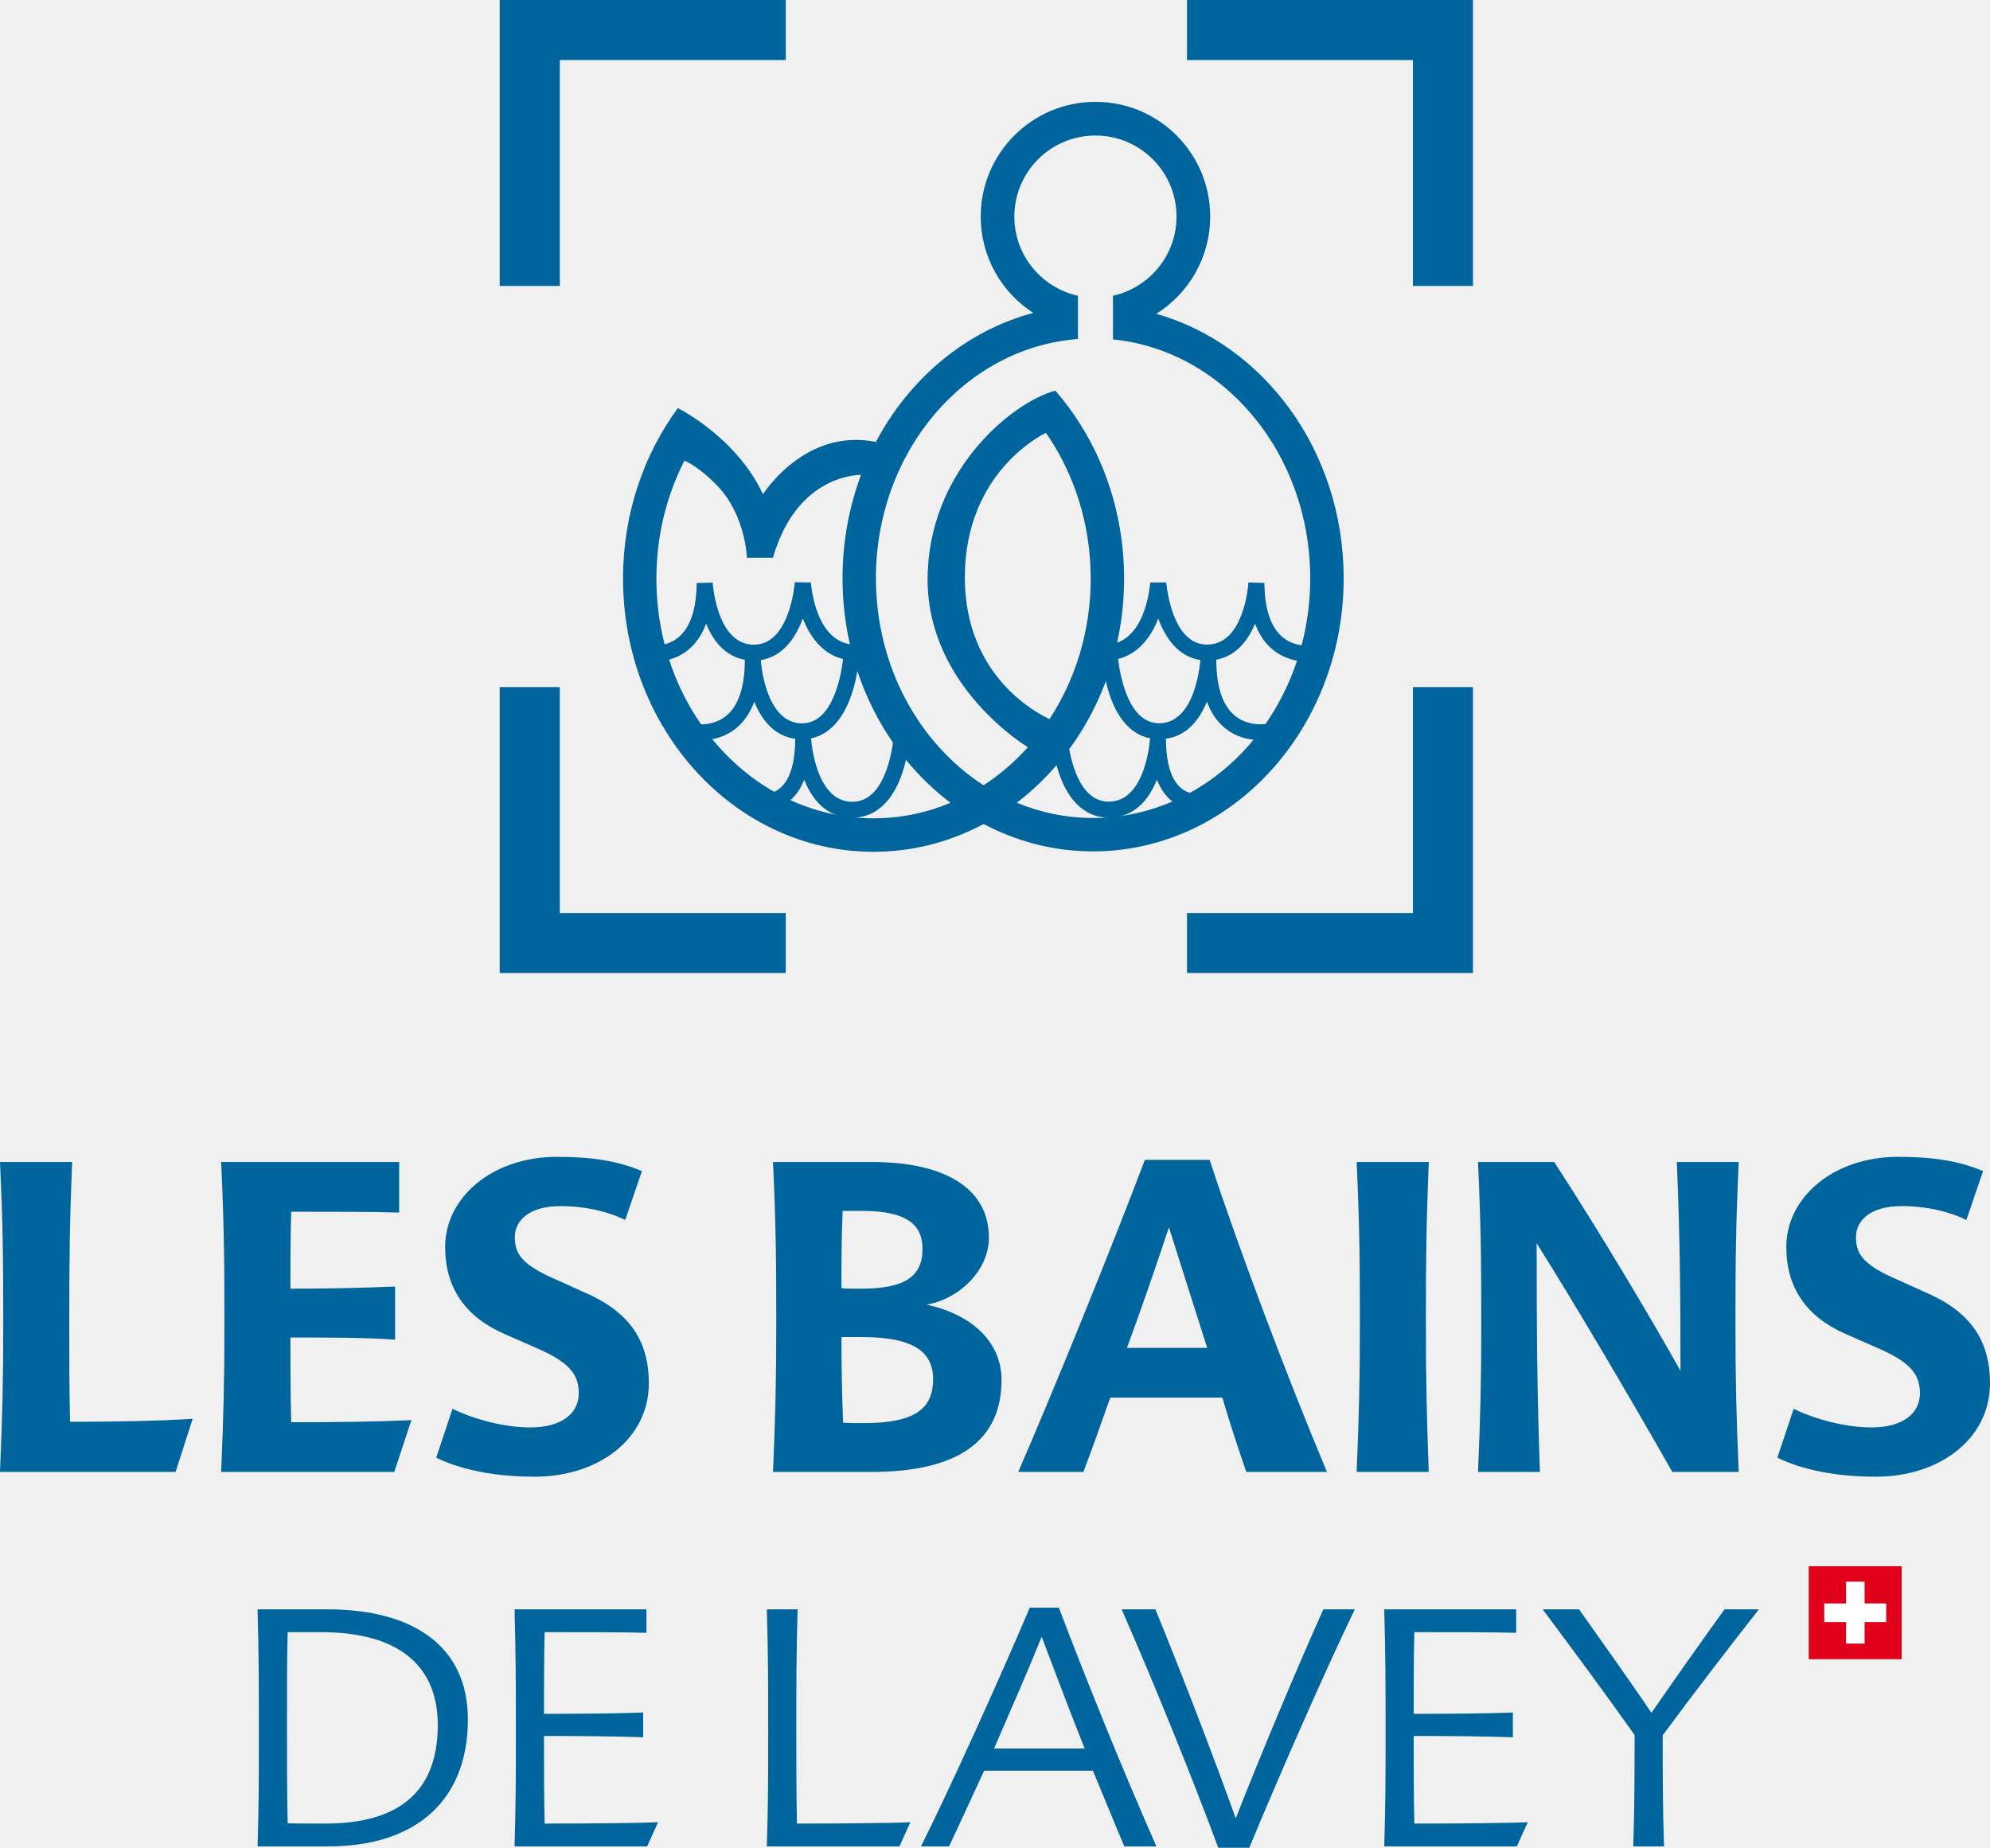
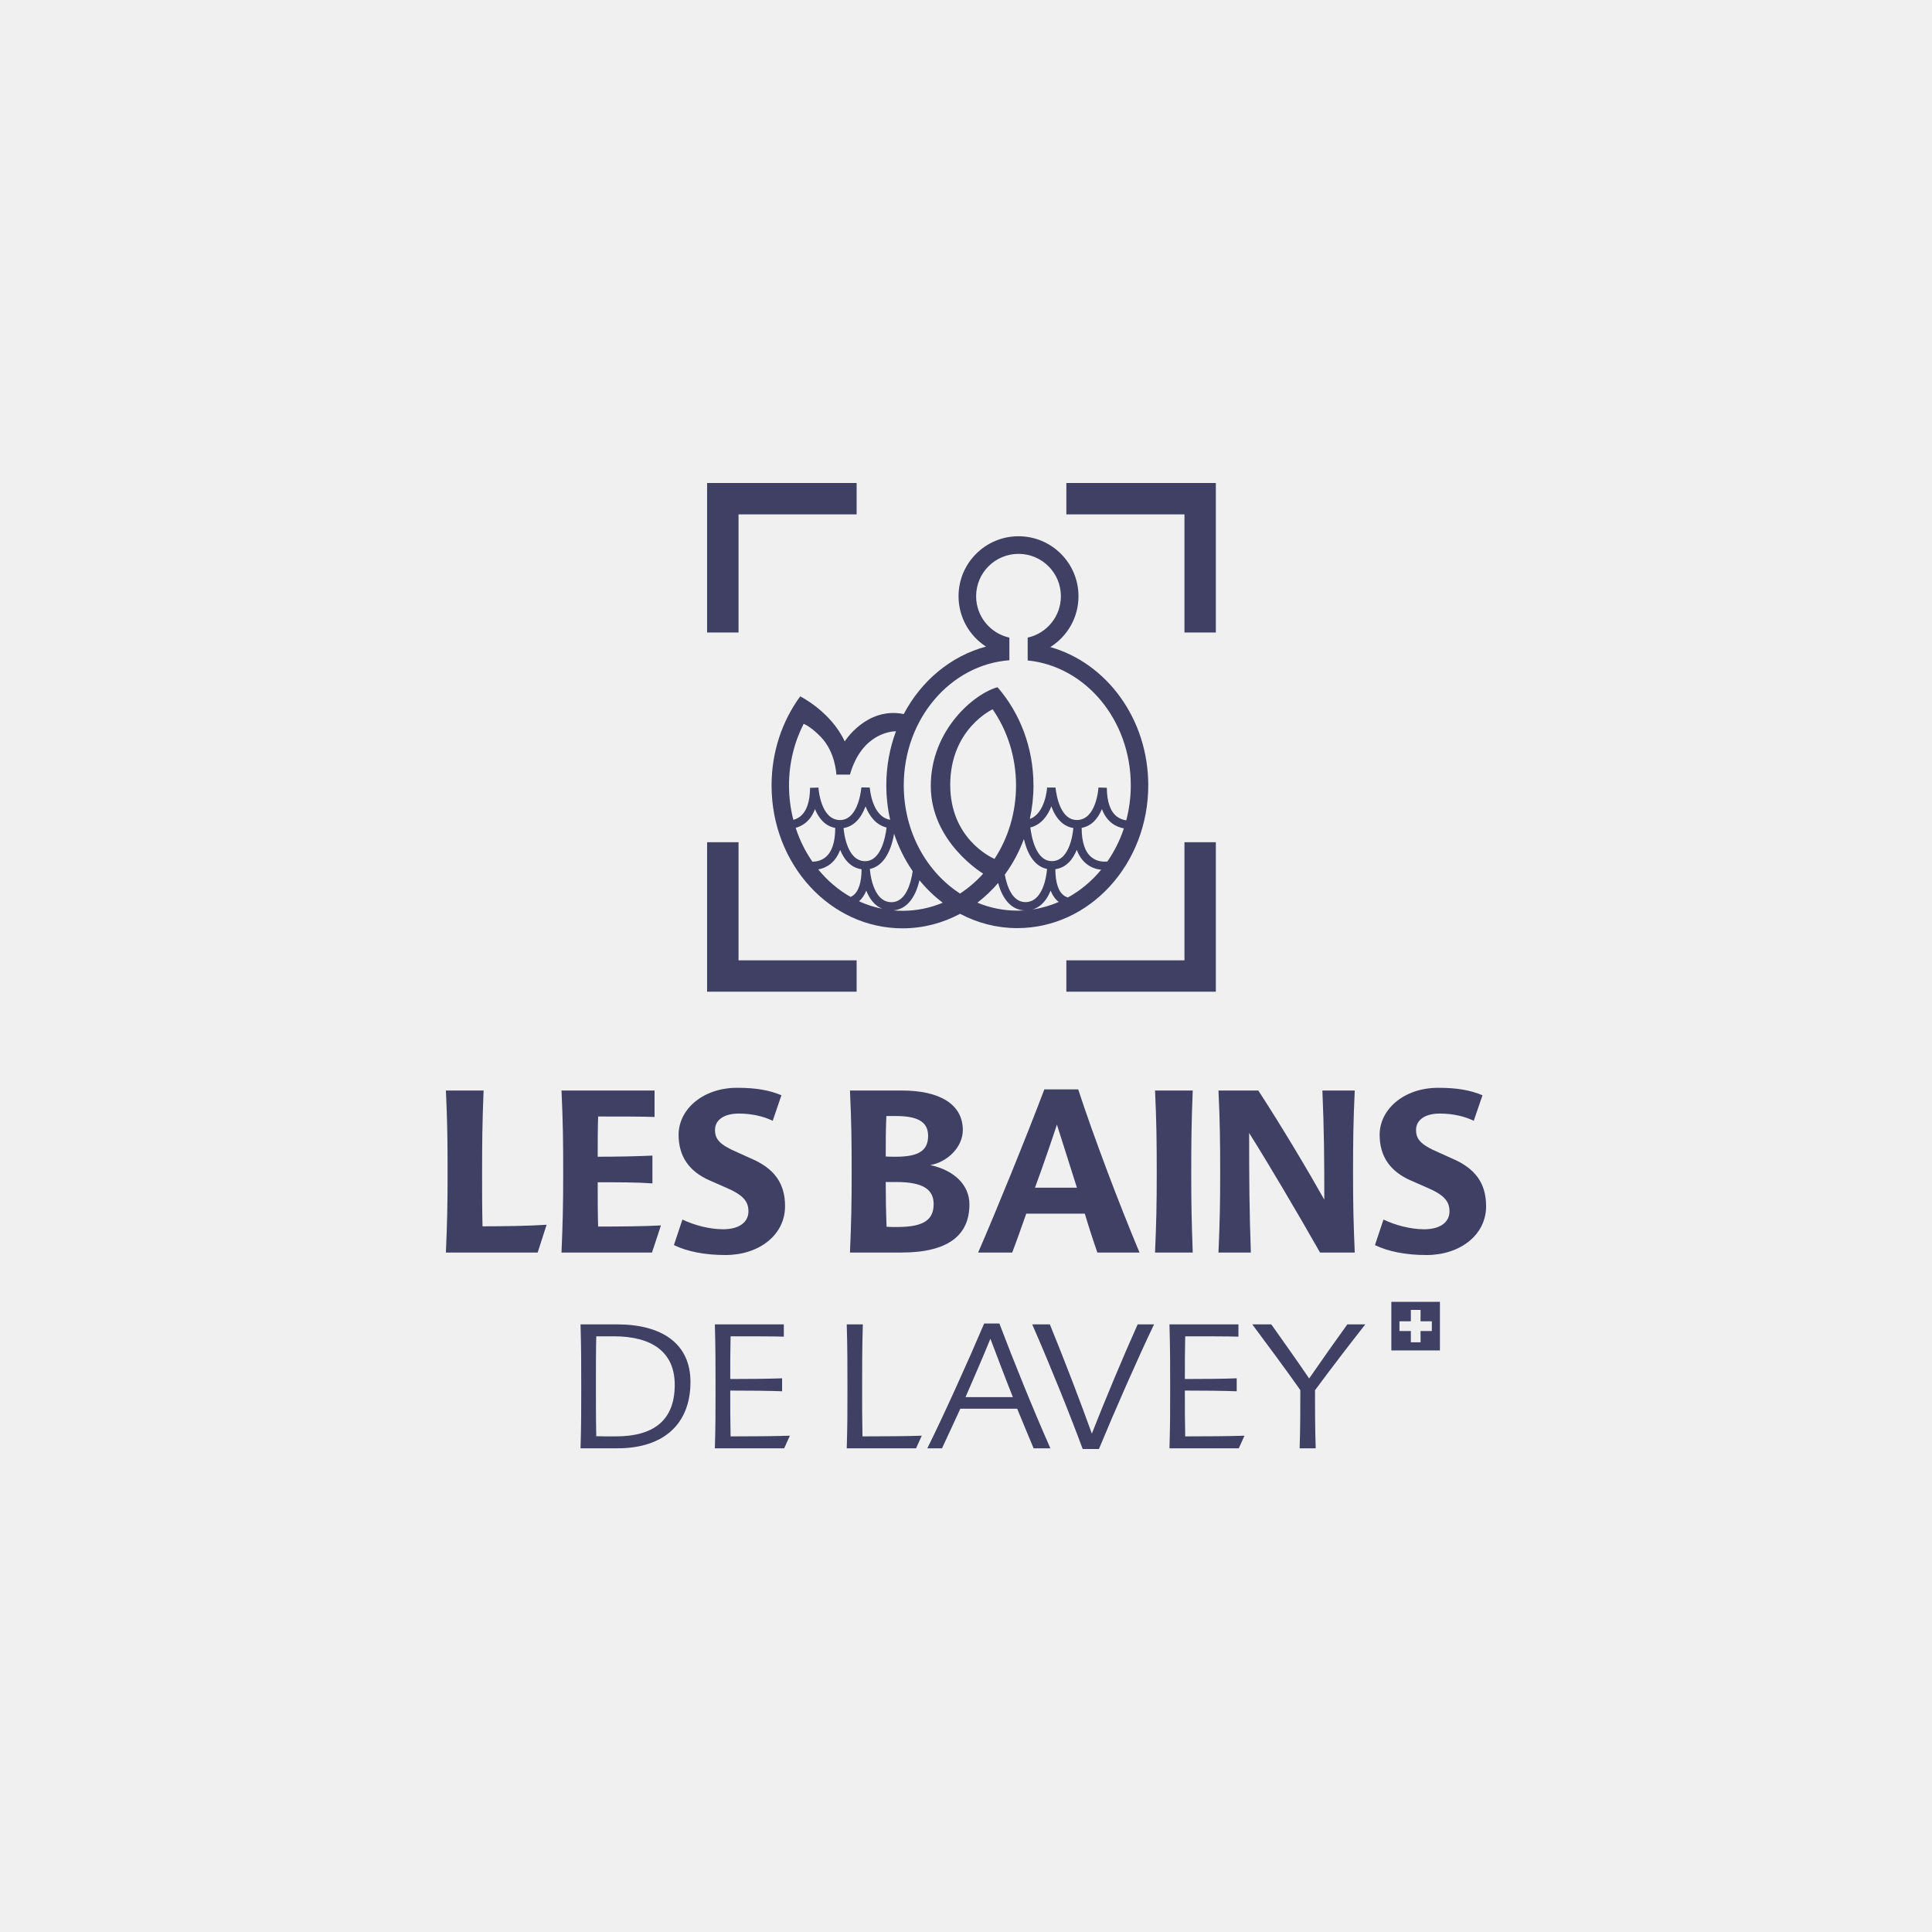
- <svg xmlns="http://www.w3.org/2000/svg" version="1.1" id="XMLID_2_" x="0px" y="0px" viewBox="0 0 275.666 256" enable-background="new 0 0 275.666 256" xml:space="preserve">
-   <g id="lavey">
-     <g>
-       <g>
-         <g>
-           <rect x="250.553" y="217.001" fill="#E1001A" width="12.874" height="12.878" />
-           <polygon fill="#FFFFFF" points="261.286,222.155 258.297,222.155 258.297,219.139 255.723,219.139 255.723,222.155       252.703,222.155 252.703,224.736 255.723,224.736 255.723,227.721 258.297,227.721 258.297,224.736       261.286,224.736     " />
-         </g>
-       </g>
-       <g>
-         <path fill="#00659C" d="M9.706,196.989c5.87,0,12.64-0.118,16.985-0.419l-2.37,7.367H0     c0.338-7.965,0.451-12.637,0.451-20.722c0-8.743-0.055-13.654-0.451-22.218h9.989     c-0.338,8.564-0.395,13.475-0.395,22.218C9.593,188.066,9.593,192.258,9.706,196.989z" />
-         <path fill="#00659C" d="M40.342,167.883c-0.112,3.474-0.112,6.828-0.112,10.661c5.529,0,10.496-0.12,14.501-0.299     v7.365c-4.062-0.299-9.084-0.299-14.501-0.299c0,4.252,0,7.904,0.112,11.737c5.87,0,12.245-0.06,16.647-0.299     l-2.37,7.186H30.636c0.338-7.965,0.451-12.637,0.451-20.722c0-8.743-0.055-13.654-0.451-22.218h24.659v7.006     C51.684,167.883,45.873,167.883,40.342,167.883z" />
-         <path fill="#00659C" d="M86.607,169.022c-2.313-1.139-5.473-1.917-8.972-1.917c-4.233,0-6.32,1.917-6.32,4.312     c0,2.396,1.072,3.893,5.982,5.988l3.442,1.558c6.263,2.636,9.141,6.587,9.141,12.697     c0,7.666-6.94,12.936-15.8,12.936c-5.362,0-10.101-0.9-13.657-2.636l2.258-6.768     c3.104,1.497,7.223,2.576,10.777,2.576c4.402,0,6.715-1.976,6.715-4.731c0-2.576-1.241-4.312-6.038-6.349     l-4.231-1.856c-5.474-2.395-8.238-6.409-8.238-12.098c0-6.708,6.376-12.457,15.518-12.457     c4.908,0,8.464,0.599,11.737,1.976L86.607,169.022z" />
-         <path fill="#00659C" d="M107.533,183.215c0-8.743-0.055-13.654-0.451-22.218h13.769     c9.932,0,16.138,3.592,16.138,10.48c0,4.43-3.95,8.444-8.633,9.282c6.377,1.379,10.384,5.27,10.384,10.422     c0,8.263-5.757,12.755-18.058,12.755h-13.6C107.42,195.972,107.533,191.299,107.533,183.215z M116.731,167.765     c-0.169,3.593-0.169,7.006-0.169,10.719c0.734,0.06,1.693,0.06,2.708,0.06c5.982,0,8.521-1.617,8.521-5.51     c0-3.294-2.087-5.269-8.407-5.269C118.536,167.765,117.409,167.765,116.731,167.765z M119.441,185.251     c-1.016,0-1.976,0-2.879,0c0,3.893,0.057,7.546,0.226,11.857c0.79,0.06,1.749,0.06,2.878,0.06     c7.337,0,9.593-2.155,9.593-6.109C129.259,187.168,126.324,185.251,119.441,185.251z" />
-         <path fill="#00659C" d="M141.047,203.936c4.627-10.6,12.696-30.423,17.55-43.24h8.972     c4.007,12.278,10.835,30.364,16.252,43.24h-11.173c-1.072-3.055-2.313-6.888-3.33-10.3h-15.518     c-1.241,3.532-2.595,7.365-3.724,10.3H141.047z M156.113,186.749h11.118     c-1.806-5.689-3.781-11.857-5.305-16.709C160.403,174.651,158.257,180.939,156.113,186.749z" />
-         <path fill="#00659C" d="M197.918,203.936h-9.989c0.338-7.965,0.451-12.637,0.451-20.722     c0-8.743-0.055-13.654-0.451-22.218h9.989c-0.34,8.564-0.395,13.475-0.395,22.218     C197.523,191.299,197.635,195.972,197.918,203.936z" />
-         <path fill="#00659C" d="M232.279,160.997h8.578c-0.395,8.564-0.452,13.475-0.452,22.218     c0,8.085,0.114,12.757,0.452,20.722h-9.198c-6.094-10.72-13.657-23.536-18.791-31.681     c0,12.397,0.057,20.363,0.451,31.681h-8.576c0.338-7.965,0.451-12.637,0.451-20.722     c0-8.743-0.055-13.654-0.451-22.218h10.553c6.206,9.522,13.26,21.38,17.493,28.925     C232.788,179.442,232.731,171.477,232.279,160.997z" />
-         <path fill="#00659C" d="M272.392,169.022c-2.313-1.139-5.473-1.917-8.972-1.917c-4.231,0-6.32,1.917-6.32,4.312     c0,2.396,1.072,3.893,5.982,5.988l3.442,1.558c6.263,2.636,9.141,6.587,9.141,12.697     c0,7.666-6.94,12.936-15.8,12.936c-5.362,0-10.101-0.9-13.657-2.636l2.258-6.768     c3.104,1.497,7.223,2.576,10.777,2.576c4.402,0,6.716-1.976,6.716-4.731c0-2.576-1.242-4.312-6.039-6.349     l-4.231-1.856c-5.474-2.395-8.24-6.409-8.24-12.098c0-6.708,6.377-12.457,15.52-12.457     c4.908,0,8.464,0.599,11.737,1.976L272.392,169.022z" />
-       </g>
-       <g>
-         <path fill="#00659C" d="M35.68,255.816c0.183-6.092,0.183-9.664,0.183-15.848c0-6.689,0-10.444-0.183-16.995h9.666     c11.818,0,19.468,5.04,19.468,15.254c0,10.948-6.872,17.589-19.376,17.589H35.68z M39.758,239.051     c0,4.764,0,9.391,0.092,13.559c0.732,0.046,3.526,0.046,5.221,0.046c10.215,0,15.573-4.443,15.573-13.651     c0-8.657-5.955-12.871-16.17-12.871c-1.603,0-3.389,0-4.625,0C39.758,229.432,39.758,234.013,39.758,239.051z" />
-         <path fill="#00659C" d="M75.447,226.134c-0.092,3.849-0.092,7.329-0.092,11.315c4.671,0,10.58-0.046,13.741-0.184     v3.435c-3.207-0.138-9.162-0.184-13.741-0.184c0,4.489,0,8.155,0.092,12.139c4.9,0,12.229-0.046,15.711-0.184     l-1.512,3.344H71.277c0.183-6.092,0.183-9.664,0.183-15.848c0-6.689,0-10.444-0.183-16.995h18.277v3.253     C86.76,226.134,80.53,226.134,75.447,226.134z" />
-         <path fill="#00659C" d="M110.399,252.656c4.946,0,12.321-0.046,15.711-0.184l-1.512,3.344h-18.369     c0.184-6.092,0.184-9.664,0.184-15.848c0-6.689,0-10.444-0.184-16.995h4.26c-0.182,6.551-0.182,10.307-0.182,16.995     C110.308,244.96,110.308,248.258,110.399,252.656z" />
-         <path fill="#00659C" d="M127.579,255.816c4.03-8.061,10.809-23.04,15.069-33.071h4.032     c3.572,9.435,8.795,22.398,13.511,33.071h-4.442c-1.421-3.344-2.887-6.962-4.353-10.49h-15.069     c-1.695,3.665-3.344,7.283-4.856,10.49H127.579z M137.702,242.257h12.55c-2.198-5.496-4.214-10.947-5.955-15.482     C142.512,231.219,140.083,236.761,137.702,242.257z" />
-         <path fill="#00659C" d="M171.183,251.924c3.253-8.292,8.245-20.293,12.139-28.951h4.351     c-3.94,8.155-10.49,23.042-14.612,33.027h-4.306c-3.482-9.437-8.749-22.446-13.375-33.027h4.672     C163.854,232.272,168.16,243.494,171.183,251.924z" />
-         <path fill="#00659C" d="M195.924,226.134c-0.092,3.849-0.092,7.329-0.092,11.315c4.671,0,10.58-0.046,13.741-0.184     v3.435c-3.207-0.138-9.162-0.184-13.741-0.184c0,4.489,0,8.155,0.092,12.139c4.9,0,12.229-0.046,15.711-0.184     l-1.512,3.344h-18.369c0.183-6.092,0.183-9.664,0.183-15.848c0-6.689,0-10.444-0.183-16.995h18.277v3.253     C207.238,226.134,201.008,226.134,195.924,226.134z" />
-         <path fill="#00659C" d="M218.737,222.973c2.337,3.299,7.329,10.307,10.031,14.339     c2.75-3.986,7.558-10.811,10.123-14.339h4.764c-3.939,4.994-9.206,11.864-13.33,17.452     c0,4.581,0,10.17,0.184,15.392h-4.26c0.183-5.267,0.183-10.765,0.183-15.436     c-3.619-5.131-8.657-11.956-12.733-17.408H218.737z" />
-       </g>
-     </g>
-     <g>
-       <g>
-         <polygon fill="#00659C" points="108.847,0 69.221,0 69.221,39.619 77.551,39.619 77.551,8.317 108.847,8.317    " />
-         <polygon fill="#00659C" points="69.221,95.196 69.221,134.809 108.847,134.809 108.847,126.498 77.551,126.498      77.551,95.196    " />
-         <polygon fill="#00659C" points="164.43,134.809 204.042,134.809 204.042,95.196 195.725,95.196 195.725,126.498      164.43,126.498    " />
-         <polygon fill="#00659C" points="204.042,39.619 204.042,0 164.43,0 164.43,8.317 195.725,8.317 195.725,39.619         " />
-       </g>
-     </g>
-     <g>
-       <g>
-         <g>
-           <path fill="#00659C" d="M160.173,43.477c4.484-2.808,7.47-7.786,7.47-13.472c0-8.779-7.116-15.894-15.894-15.894      c-8.773,0-15.894,7.115-15.894,15.894c0,5.591,2.897,10.518,7.274,13.345      c-9.304,2.492-17.134,9.063-21.789,17.867c-0.006,0-0.025,0-0.025,0s0.019,0,0.025,0      c-0.006,0.025-0.025,0.038-0.032,0.064l-0.025-0.064c-9.822-1.948-15.591,7.261-15.591,7.261      c-3.675-7.925-11.796-11.935-11.796-11.935c-4.75,6.477-7.59,14.68-7.59,23.617      c0,20.891,15.534,37.855,34.699,37.855c5.477,0,10.651-1.385,15.255-3.852c4.592,2.435,9.728,3.795,15.161,3.795      c19.165,0,34.711-16.951,34.711-37.848C186.131,62.503,175.1,47.709,160.173,43.477z M121.003,113.374      c-16.616,0-30.075-14.863-30.075-33.212c0-5.933,1.411-11.511,3.884-16.337c0,0,1.84,0.664,4.56,3.485      c3.921,4.061,4.098,9.968,4.098,9.968h3.605c3.143-10.955,10.999-11.467,12.201-11.492      c-1.651,4.421-2.562,9.26-2.562,14.326c0,12.896,5.914,24.282,14.952,31.119      C128.346,112.621,124.76,113.374,121.003,113.374z M151.419,113.329c-3.713,0-7.286-0.753-10.569-2.112      c8.988-6.844,14.863-18.197,14.863-31.055c0-10.082-3.618-19.253-9.525-26.04      c-6.148,1.676-17.691,11.284-17.691,26.179c0,14.902,13.826,23.181,13.826,23.181l0.013,0.101      c-1.809,2.005-3.858,3.763-6.085,5.218c-8.924-5.769-14.914-16.457-14.914-28.69      c0-17.571,12.346-31.953,27.987-33.142v-1.258v-3.378v-1.36c-5.047-1.113-8.811-5.598-8.811-10.967      c0-6.205,5.029-11.227,11.233-11.227c6.205,0,11.233,5.022,11.233,11.227c0,5.37-3.769,9.854-8.804,10.967v1.404      v3.333v1.315c15.319,1.531,27.323,15.762,27.323,33.085C181.501,98.46,168.029,113.329,151.419,113.329z       M133.653,80.01c0-14.895,11.239-20.037,11.239-20.037c3.883,5.598,6.199,12.593,6.199,20.189      c0,7.268-2.119,13.978-5.705,19.462C144.032,99.01,133.653,93.931,133.653,80.01z" />
-           <path fill="#00659C" d="M121.281,61.218c0.013,0,0.019,0,0.032,0C121.294,61.218,121.281,61.218,121.281,61.218z" />
-         </g>
-         <g>
-           <g>
-             <path fill="#00659C" d="M104.438,89.32c-5.104,0-5.686-8.254-5.712-8.602l-2.22,0.063       c-0.025,3.707-0.924,6.274-2.656,7.622c-2.03,1.581-4.655,0.955-4.68,0.949l-0.544,2.138       c0.152,0.038,3.662,0.904,6.553-1.328c1.17-0.898,2.037-2.157,2.631-3.744       c1.069,2.599,3.03,5.104,6.629,5.104c3.068,0,5.427-2.144,6.774-5.838c1.177,3.049,3.422,5.838,7.356,5.838       v-2.201c-5.598,0-6.211-8.267-6.236-8.615l-2.22-0.044C109.903,82.692,108.859,89.32,104.438,89.32z" />
-           </g>
-           <g>
-             <path fill="#00659C" d="M111.098,100.218c-5.186,0-5.712-8.791-5.718-8.886l-2.201,0.057       c0,3.814-0.891,6.451-2.65,7.843c-2.043,1.619-4.687,1.025-4.712,1.018l-0.518,2.144       c0.152,0.031,3.675,0.86,6.572-1.411c1.157-0.911,2.024-2.175,2.612-3.757       c1.075,2.644,3.036,5.199,6.616,5.199c4.193,0,7.071-3.991,7.887-10.942l-2.188-0.253       C116.474,93.931,115.285,100.218,111.098,100.218z" />
-           </g>
-           <g>
-             <path fill="#00659C" d="M110.156,102.349c0,3.574-0.828,6.021-2.39,7.065c-1.929,1.297-4.554,0.234-4.579,0.222       l-0.854,2.037c0.152,0.063,3.719,1.531,6.641-0.411c1.075-0.715,1.866-1.822,2.429-3.22       c1.075,2.656,3.042,5.25,6.673,5.25c4.187,0,7.058-3.871,7.874-10.62l-2.188-0.266       c-0.316,2.612-1.505,8.684-5.686,8.684c-5.193,0-5.712-8.709-5.718-8.798L110.156,102.349z" />
-           </g>
-         </g>
-         <g>
-           <g>
-             <path fill="#00659C" d="M159.332,80.7c-0.025,0.354-0.626,8.608-6.236,8.608v2.201       c3.928,0,6.173-2.783,7.356-5.819c1.347,3.719,3.681,5.819,6.768,5.819c3.599,0,5.56-2.505,6.635-5.098       c0.588,1.581,1.461,2.833,2.625,3.732c2.897,2.232,6.413,1.372,6.565,1.335l-0.544-2.138       c-0.025,0.006-2.656,0.626-4.693-0.955c-1.733-1.347-2.625-3.909-2.656-7.621l-2.214-0.063       c-0.019,0.354-0.601,8.608-5.718,8.608c-4.231,0-5.376-6.021-5.673-8.608H159.332z" />
-           </g>
-           <g>
-             <path fill="#00659C" d="M152.685,91.508c0.854,7.027,3.649,10.904,7.887,10.904c3.58,0,5.534-2.555,6.616-5.199       c0.582,1.581,1.448,2.84,2.606,3.751c2.89,2.27,6.42,1.448,6.572,1.417l-0.519-2.144       c-0.025,0.006-2.669,0.601-4.712-1.018c-1.758-1.398-2.65-4.035-2.65-7.837l-2.201-0.057       c-0.006,0.088-0.525,8.88-5.712,8.88c-4.162,0-5.37-6.268-5.699-8.962L152.685,91.508z" />
-           </g>
-           <g>
-             <path fill="#00659C" d="M153.583,111.072c-4.168,0-5.363-6.066-5.68-8.672l-2.188,0.266       c0.829,6.742,3.694,10.613,7.868,10.613c3.631,0,5.604-2.593,6.673-5.25c0.569,1.404,1.36,2.505,2.435,3.219       c2.922,1.942,6.483,0.474,6.635,0.411l-0.848-2.03c-0.032,0.006-2.656,1.069-4.579-0.221       c-1.562-1.044-2.384-3.485-2.384-7.065l-2.207-0.057C159.307,102.375,158.782,111.072,153.583,111.072z" />
-           </g>
-         </g>
-       </g>
-     </g>
+ <svg xmlns="http://www.w3.org/2000/svg" version="1.1" id="XMLID_1_" x="0px" y="0px" viewBox="0 0 512 512" enable-background="new 0 0 512 512" xml:space="preserve">
+   <g id="Lavey-les-Bains">
+     <path fill="#404065" d="M368.72,357.878h12.874v-12.878h-12.874V357.878z M370.87,350.155h3.02v-3.017h2.574v3.017   h2.989v2.581h-2.989v2.985h-2.574v-2.985h-3.02V350.155z" />
+     <path fill="#404065" d="M127.76,311.215c0-8.742,0.057-13.654,0.395-22.218h-9.989   c0.395,8.564,0.451,13.475,0.451,22.218c0,8.085-0.112,12.757-0.451,20.722h24.321l2.37-7.367   c-4.345,0.3-11.116,0.419-16.985,0.419C127.76,320.258,127.76,316.066,127.76,311.215z" />
+     <path fill="#404065" d="M172.786,331.937l2.37-7.186c-4.402,0.239-10.777,0.299-16.647,0.299   c-0.112-3.833-0.112-7.486-0.112-11.737c5.417,0,10.439,0,14.501,0.299v-7.365   c-4.005,0.179-8.972,0.299-14.501,0.299c0-3.833,0-7.186,0.112-10.661c5.531,0,11.342,0,14.953,0.12v-7.006h-24.659   c0.395,8.564,0.45,13.475,0.45,22.218c0,8.085-0.112,12.757-0.45,20.722H172.786z" />
+     <path fill="#404065" d="M191.626,325.768c-3.554,0-7.674-1.078-10.777-2.576l-2.258,6.768   c3.556,1.736,8.295,2.636,13.657,2.636c8.859,0,15.8-5.27,15.8-12.936c0-6.11-2.878-10.061-9.141-12.697   l-3.442-1.558c-4.91-2.095-5.982-3.592-5.982-5.988c0-2.395,2.087-4.312,6.32-4.312   c3.499,0,6.658,0.778,8.972,1.917l2.315-6.768c-3.273-1.377-6.829-1.976-11.737-1.976   c-9.143,0-15.518,5.749-15.518,12.457c0,5.689,2.764,9.702,8.238,12.098l4.231,1.856   c4.797,2.037,6.039,3.773,6.039,6.349C198.341,323.792,196.028,325.768,191.626,325.768z" />
+     <path fill="#404065" d="M238.849,331.937c12.3,0,18.058-4.492,18.058-12.755c0-5.152-4.007-9.043-10.384-10.422   c4.684-0.838,8.633-4.851,8.633-9.282c0-6.888-6.206-10.48-16.138-10.48h-13.769   c0.395,8.564,0.451,13.475,0.451,22.218c0,8.085-0.112,12.757-0.451,20.722H238.849z M234.898,295.765   c0.678,0,1.806,0,2.654,0c6.32,0,8.407,1.975,8.407,5.269c0,3.893-2.539,5.51-8.521,5.51   c-1.015,0-1.975,0-2.709-0.06C234.729,302.771,234.729,299.357,234.898,295.765z M237.608,313.251   c6.883,0,9.818,1.917,9.818,5.809c0,3.953-2.256,6.108-9.593,6.108c-1.129,0-2.087,0-2.878-0.06   c-0.169-4.312-0.226-7.965-0.226-11.857C235.632,313.251,236.591,313.251,237.608,313.251z" />
+     <path fill="#404065" d="M259.214,331.937h9.029c1.129-2.935,2.482-6.768,3.724-10.3h15.518   c1.017,3.412,2.258,7.245,3.33,10.3h11.173c-5.417-12.876-12.245-30.962-16.252-43.24h-8.972   C271.909,301.514,263.841,321.336,259.214,331.937z M285.397,314.749H274.28c2.144-5.809,4.29-12.098,5.812-16.709   C281.617,302.891,283.591,309.06,285.397,314.749z" />
+     <path fill="#404065" d="M316.086,331.937c-0.283-7.965-0.395-12.637-0.395-20.722c0-8.742,0.055-13.654,0.395-22.218   h-9.989c0.395,8.564,0.451,13.475,0.451,22.218c0,8.085-0.112,12.757-0.451,20.722H316.086z" />
+     <path fill="#404065" d="M349.826,331.937h9.198c-0.338-7.965-0.452-12.637-0.452-20.722   c0-8.742,0.057-13.654,0.452-22.218h-8.578c0.452,10.48,0.509,18.445,0.509,28.925   c-4.233-7.546-11.287-19.403-17.493-28.925h-10.553c0.395,8.564,0.451,13.475,0.451,22.218   c0,8.085-0.112,12.757-0.451,20.722h8.576c-0.394-11.318-0.451-19.285-0.451-31.681   C336.169,308.4,343.732,321.216,349.826,331.937z" />
+     <path fill="#404065" d="M384.692,306.963l-3.442-1.558c-4.91-2.095-5.982-3.592-5.982-5.988   c0-2.395,2.089-4.312,6.32-4.312c3.499,0,6.658,0.778,8.972,1.917l2.315-6.768   c-3.273-1.377-6.829-1.976-11.737-1.976c-9.143,0-15.52,5.749-15.52,12.457c0,5.689,2.766,9.702,8.24,12.098   l4.231,1.856c4.797,2.037,6.039,3.773,6.039,6.349c0,2.755-2.313,4.731-6.716,4.731   c-3.554,0-7.674-1.078-10.777-2.576l-2.258,6.768c3.556,1.736,8.295,2.636,13.657,2.636   c8.86,0,15.8-5.27,15.8-12.936C393.833,313.55,390.955,309.599,384.692,306.963z" />
+     <path fill="#404065" d="M163.514,350.973h-9.666c0.183,6.551,0.183,10.307,0.183,16.995c0,6.184,0,9.756-0.183,15.848   h9.758c12.504,0,19.376-6.641,19.376-17.589C182.982,356.012,175.332,350.973,163.514,350.973z M163.238,380.656   c-1.695,0-4.489,0-5.221-0.046c-0.092-4.168-0.092-8.795-0.092-13.559c0-5.038,0-9.618,0.092-12.917   c1.236,0,3.022,0,4.625,0c10.215,0,16.17,4.214,16.17,12.871C178.812,376.212,173.453,380.656,163.238,380.656z" />
+     <path fill="#404065" d="M193.522,368.517c4.579,0,10.534,0.046,13.741,0.184v-3.435   c-3.161,0.138-9.07,0.184-13.741,0.184c0-3.986,0-7.467,0.092-11.315c5.084,0,11.313,0,14.107,0.092v-3.253h-18.277   c0.183,6.551,0.183,10.307,0.183,16.995c0,6.184,0,9.756-0.183,15.848h18.369l1.512-3.344   c-3.482,0.138-10.81,0.184-15.711,0.184C193.522,376.671,193.522,373.005,193.522,368.517z" />
+     <path fill="#404065" d="M228.475,367.968c0-6.688,0-10.444,0.182-16.995h-4.26c0.184,6.551,0.184,10.307,0.184,16.995   c0,6.184,0,9.756-0.184,15.848h18.369l1.512-3.344c-3.39,0.138-10.765,0.184-15.711,0.184   C228.475,376.258,228.475,372.96,228.475,367.968z" />
+     <path fill="#404065" d="M260.816,350.745c-4.26,10.031-11.039,25.01-15.069,33.071h3.893   c1.512-3.207,3.161-6.824,4.856-10.49h15.069c1.466,3.528,2.932,7.146,4.353,10.49h4.442   c-4.717-10.673-9.94-23.636-13.511-33.071H260.816z M255.87,370.257c2.381-5.496,4.81-11.039,6.595-15.482   c1.741,4.535,3.757,9.985,5.955,15.482H255.87z" />
+     <path fill="#404065" d="M289.351,379.924c-3.023-8.429-7.329-19.652-11.13-28.951h-4.672   c4.627,10.582,9.894,23.59,13.375,33.027h4.306c4.122-9.986,10.672-24.873,14.612-33.027h-4.351   C297.595,359.63,292.603,371.632,289.351,379.924z" />
+     <path fill="#404065" d="M314,368.517c4.579,0,10.534,0.046,13.741,0.184v-3.435   c-3.161,0.138-9.07,0.184-13.741,0.184c0-3.986,0-7.467,0.092-11.315c5.084,0,11.313,0,14.107,0.092v-3.253   h-18.277c0.183,6.551,0.183,10.307,0.183,16.995c0,6.184,0,9.756-0.183,15.848h18.369l1.512-3.344   c-3.482,0.138-10.811,0.184-15.711,0.184C314,376.671,314,373.005,314,368.517z" />
+     <path fill="#404065" d="M357.058,350.973c-2.565,3.528-7.373,10.352-10.123,14.339   c-2.702-4.032-7.694-11.04-10.031-14.339h-5.038c4.076,5.452,9.114,12.277,12.733,17.408   c0,4.671,0,10.169-0.183,15.436h4.26c-0.184-5.221-0.184-10.811-0.184-15.392c4.124-5.588,9.391-12.459,13.33-17.452   H357.058z" />
+     <polygon fill="#404065" points="195.718,136.317 227.014,136.317 227.014,128 187.388,128 187.388,167.619    195.718,167.619  " />
+     <polygon fill="#404065" points="227.014,254.498 195.718,254.498 195.718,223.196 187.388,223.196 187.388,262.809    227.014,262.809  " />
+     <polygon fill="#404065" points="322.21,223.196 313.893,223.196 313.893,254.498 282.597,254.498 282.597,262.809    322.21,262.809  " />
+     <polygon fill="#404065" points="313.893,167.619 322.21,167.619 322.21,128 282.597,128 282.597,136.317    313.893,136.317  " />
+     <path fill="#404065" d="M223.858,196.48c-3.675-7.925-11.796-11.935-11.796-11.935   c-4.75,6.477-7.59,14.68-7.59,23.617c0,20.891,15.534,37.855,34.699,37.855c5.477,0,10.651-1.385,15.256-3.852   c4.592,2.435,9.728,3.795,15.161,3.795c19.165,0,34.711-16.951,34.711-37.848c0-17.608-11.031-32.402-25.957-36.634   c4.484-2.808,7.47-7.786,7.47-13.472c0-8.779-7.116-15.894-15.894-15.894c-8.773,0-15.894,7.115-15.894,15.894   c0,5.591,2.897,10.518,7.274,13.346c-9.304,2.492-17.134,9.063-21.789,17.867   c-0.006,0.025-0.025,0.038-0.032,0.064l-0.025-0.064C229.626,187.271,223.858,196.48,223.858,196.48z    M229.569,236.042c0.804,1.986,2.107,3.935,4.229,4.794c-2.135-0.425-4.193-1.093-6.146-1.988   C228.466,238.147,229.102,237.202,229.569,236.042z M223.555,219.437c2.604-0.402,4.62-2.453,5.824-5.753   c0.986,2.554,2.725,4.919,5.575,5.622c-0.335,2.738-1.538,8.913-5.689,8.913   C224.375,228.218,223.63,220.407,223.555,219.437z M210.86,219.388c0.82-0.225,1.676-0.602,2.486-1.227   c1.17-0.898,2.037-2.157,2.631-3.744c0.937,2.278,2.559,4.484,5.369,4.994c-0.004,3.802-0.894,6.432-2.649,7.821   c-1.131,0.896-2.445,1.113-3.398,1.128C213.427,225.664,211.919,222.646,210.86,219.388z M216.841,230.411   c1.022-0.195,2.15-0.607,3.197-1.428c1.157-0.911,2.024-2.175,2.612-3.757c0.976,2.401,2.687,4.721,5.673,5.129   c-0.001,3.57-0.829,6.016-2.39,7.059c-0.168,0.113-0.342,0.202-0.518,0.281   C222.169,235.849,219.265,233.376,216.841,230.411z M239.171,241.374c-0.805,0-1.601-0.045-2.39-0.114   c3.336-0.276,5.766-3.119,6.884-7.989c1.831,2.241,3.901,4.243,6.169,5.959   C246.513,240.621,242.927,241.374,239.171,241.374z M259.018,239.217c2.002-1.524,3.839-3.284,5.501-5.222   c1.22,4.525,3.65,7.11,6.92,7.266c-0.613,0.041-1.23,0.069-1.852,0.069   C265.874,241.329,262.3,240.577,259.018,239.217z M293.456,228.317c-0.888,0.085-2.676,0.073-4.154-1.099   c-1.756-1.396-2.647-4.029-2.65-7.822c2.806-0.512,4.427-2.715,5.369-4.986c0.588,1.581,1.461,2.833,2.625,3.732   c1.048,0.807,2.175,1.207,3.196,1.391C296.786,222.72,295.294,225.673,293.456,228.317z M280.584,239.028   c-2.209,0.959-4.545,1.638-6.973,1.996c2.473-0.715,3.942-2.834,4.812-4.996   C278.94,237.306,279.653,238.315,280.584,239.028z M271.348,222.351c1.062,4.611,3.192,7.359,6.174,7.936   l-0.048-0.001c0,0.088-0.525,8.785-5.724,8.785c-3.54,0-4.933-4.371-5.466-7.286   C268.367,228.947,270.077,225.773,271.348,222.351z M273.046,219.291c2.843-0.703,4.582-3.06,5.572-5.602   c1.206,3.328,3.206,5.346,5.824,5.737c-0.072,0.944-0.805,8.779-5.704,8.779   C274.6,228.205,273.383,222.01,273.046,219.291z M263.553,227.623c-1.354-0.613-11.733-5.692-11.733-19.613   c0-14.895,11.239-20.037,11.239-20.037c3.883,5.598,6.199,12.593,6.199,20.189   C269.258,215.429,267.139,222.139,263.553,227.623z M282.996,237.845c-0.319-0.1-0.633-0.237-0.93-0.437   c-1.562-1.044-2.384-3.485-2.384-7.065h-0c2.985-0.408,4.692-2.728,5.674-5.129   c0.582,1.581,1.448,2.84,2.606,3.751c1.274,1.001,2.671,1.4,3.849,1.532   C289.321,233.508,286.333,236.006,282.996,237.845z M267.493,174.969v-1.258v-3.378v-1.36   c-5.047-1.113-8.81-5.598-8.81-10.967c0-6.205,5.029-11.227,11.233-11.227s11.233,5.022,11.233,11.227   c0,5.37-3.769,9.854-8.804,10.967v1.404v3.333v1.316c15.319,1.531,27.323,15.762,27.323,33.085   c0,3.225-0.424,6.339-1.201,9.287c-0.793-0.111-1.688-0.39-2.493-1.014c-1.733-1.347-2.625-3.909-2.656-7.621   l-2.214-0.063c-0.019,0.354-0.601,8.608-5.718,8.608c-4.231,0-5.376-6.021-5.673-8.608h-2.214   c-0.022,0.315-0.512,6.887-4.584,8.32c0.625-2.842,0.966-5.806,0.966-8.858c0-10.082-3.618-19.253-9.525-26.04   c-6.148,1.676-17.691,11.284-17.691,26.179c0,14.902,13.826,23.181,13.826,23.181l0.013,0.101   c-1.809,2.005-3.858,3.763-6.085,5.218c-8.924-5.768-14.914-16.457-14.914-28.69   C239.506,190.541,251.852,176.158,267.493,174.969z M241.868,230.858c-0.393,2.797-1.669,8.232-5.626,8.232   c-5.193,0-5.712-8.709-5.718-8.798l-0.032,0.001c3.242-0.658,5.533-3.968,6.45-9.359   C238.129,224.526,239.798,227.864,241.868,230.858z M237.444,193.785c-1.651,4.421-2.562,9.26-2.562,14.326   c0,3.149,0.358,6.207,1.023,9.131c-4.822-0.778-5.382-8.207-5.406-8.537l-2.22-0.044   c-0.209,2.03-1.252,8.659-5.674,8.659c-5.104,0-5.686-8.254-5.712-8.602l-2.22,0.063   c-0.025,3.707-0.924,6.274-2.656,7.622c-0.567,0.441-1.179,0.707-1.769,0.866   c-0.746-2.895-1.153-5.947-1.153-9.107c0-5.933,1.411-11.511,3.884-16.337c0,0,1.84,0.664,4.56,3.485   c3.921,4.061,4.098,9.968,4.098,9.968h3.605C228.387,194.323,236.242,193.81,237.444,193.785z" />
+     <rect fill="none" width="512" height="512" />
  </g>
</svg>
